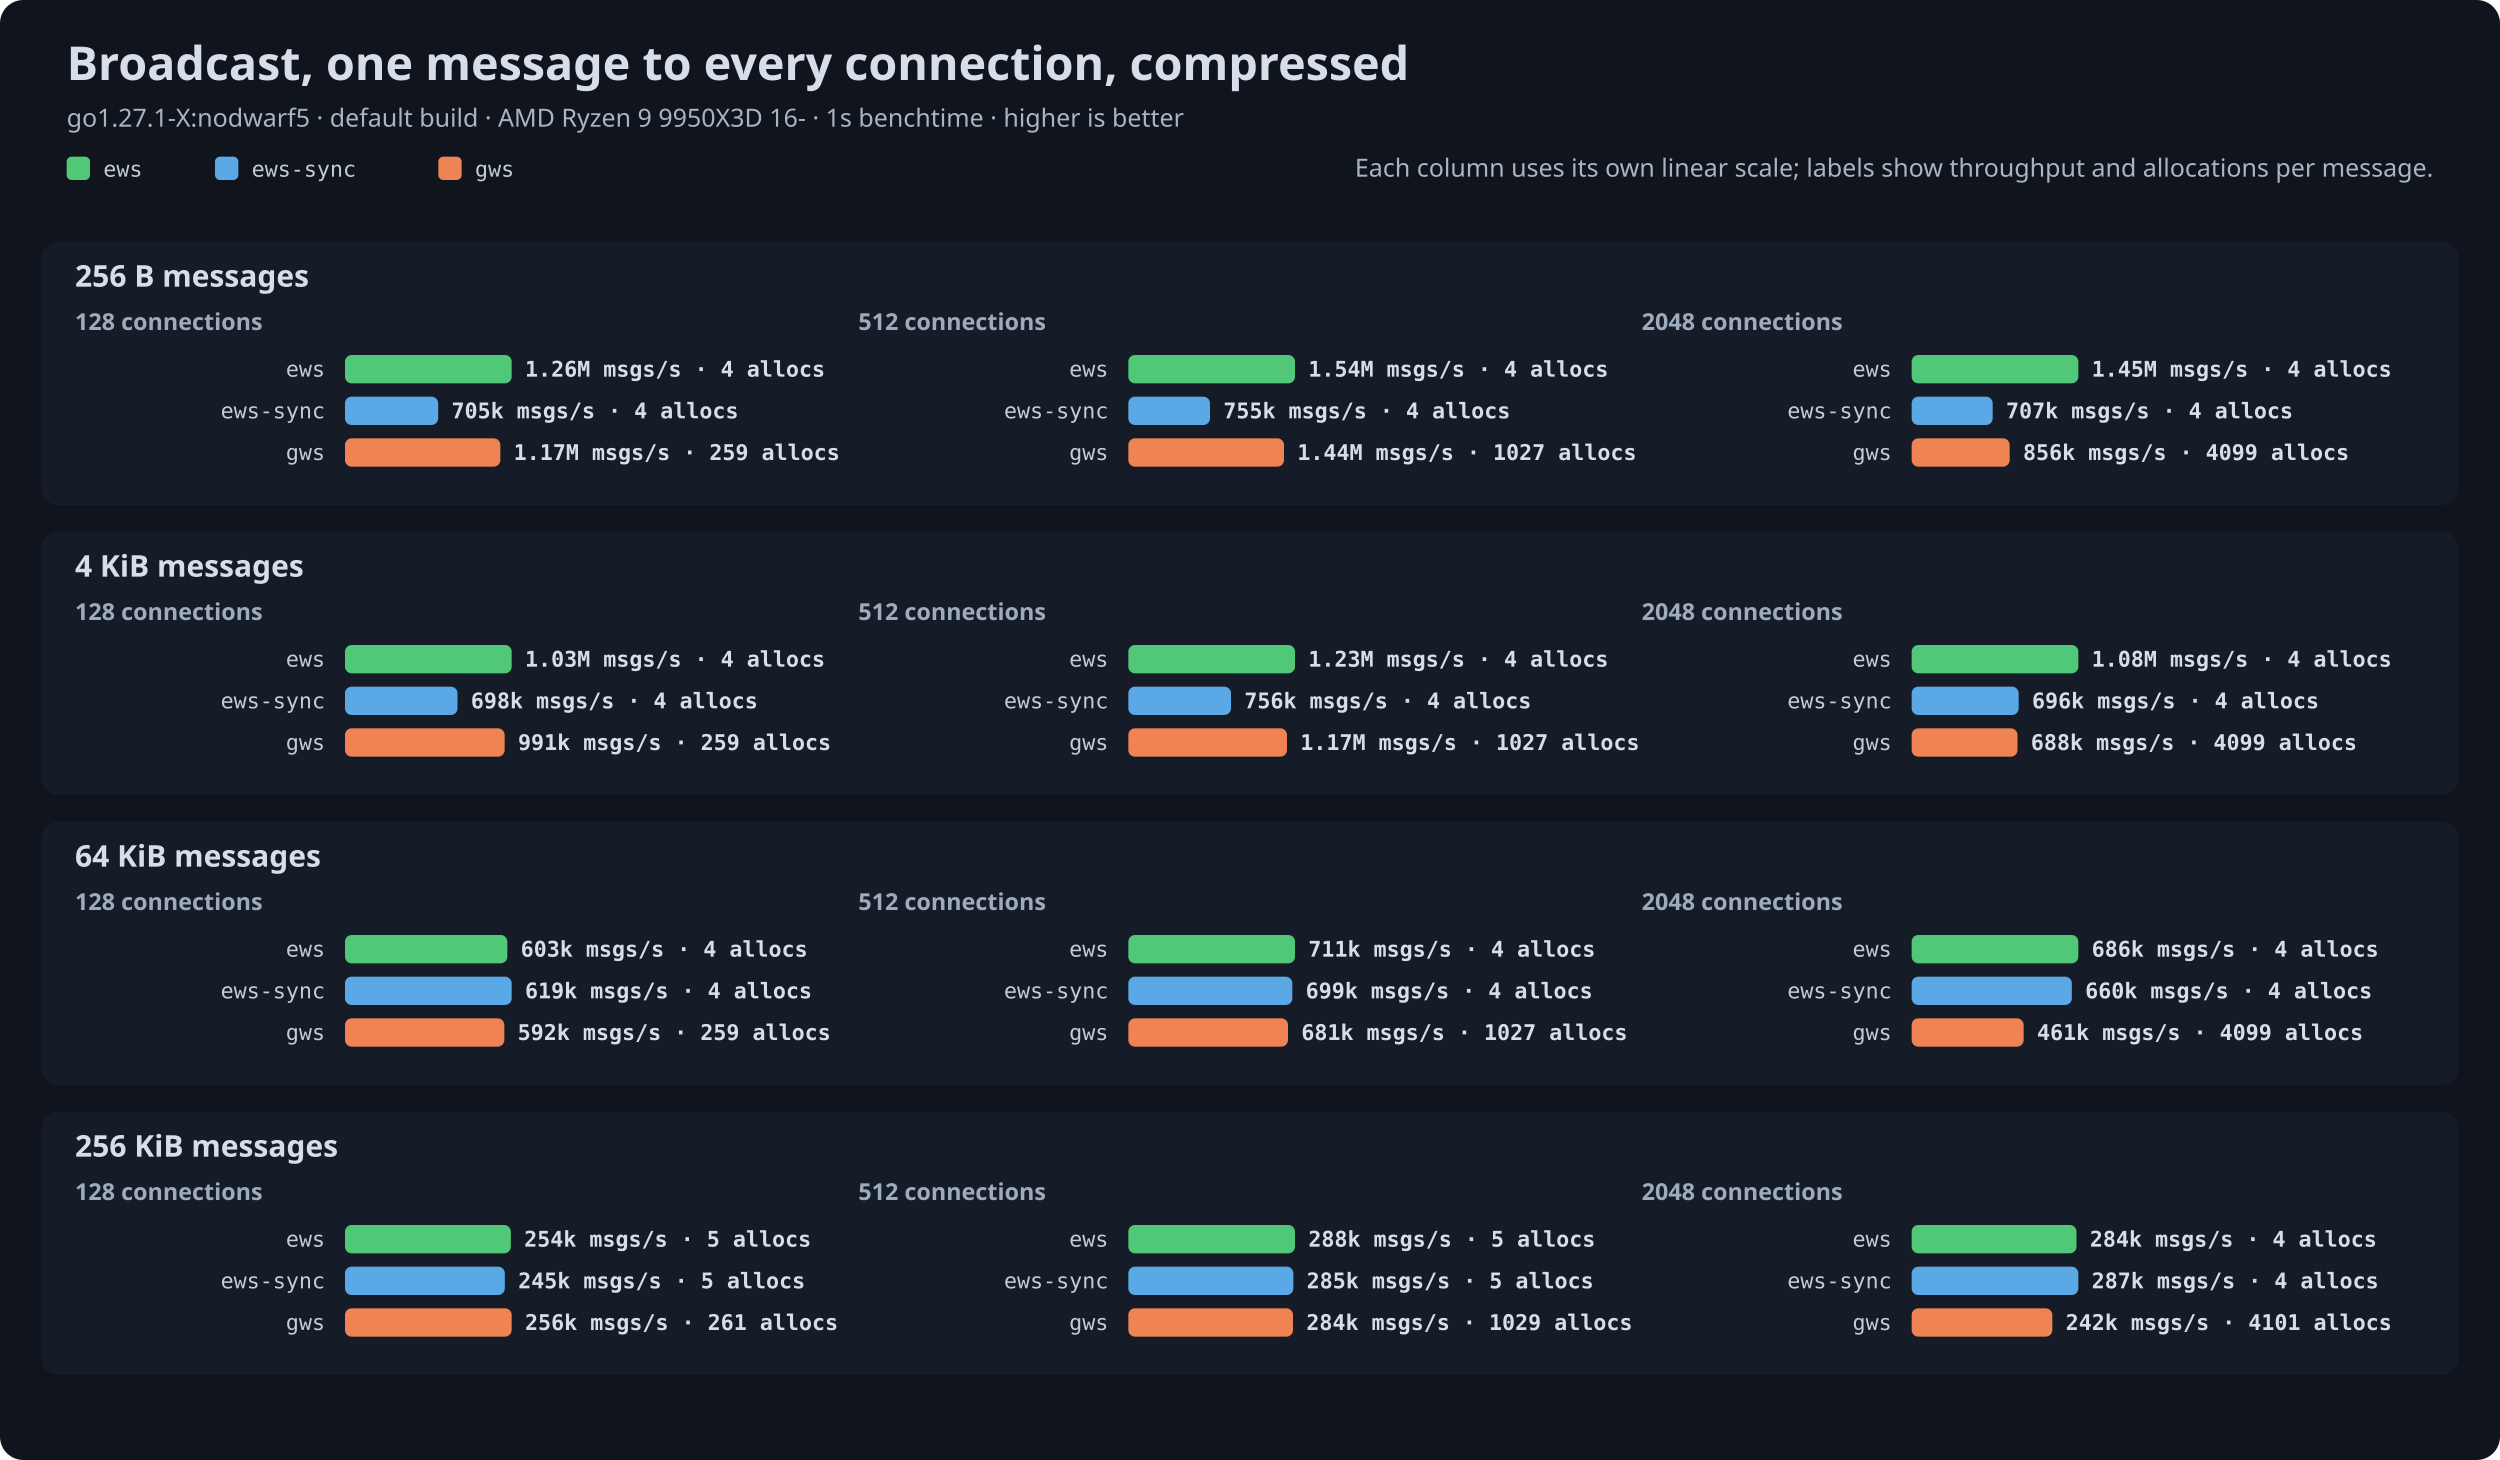
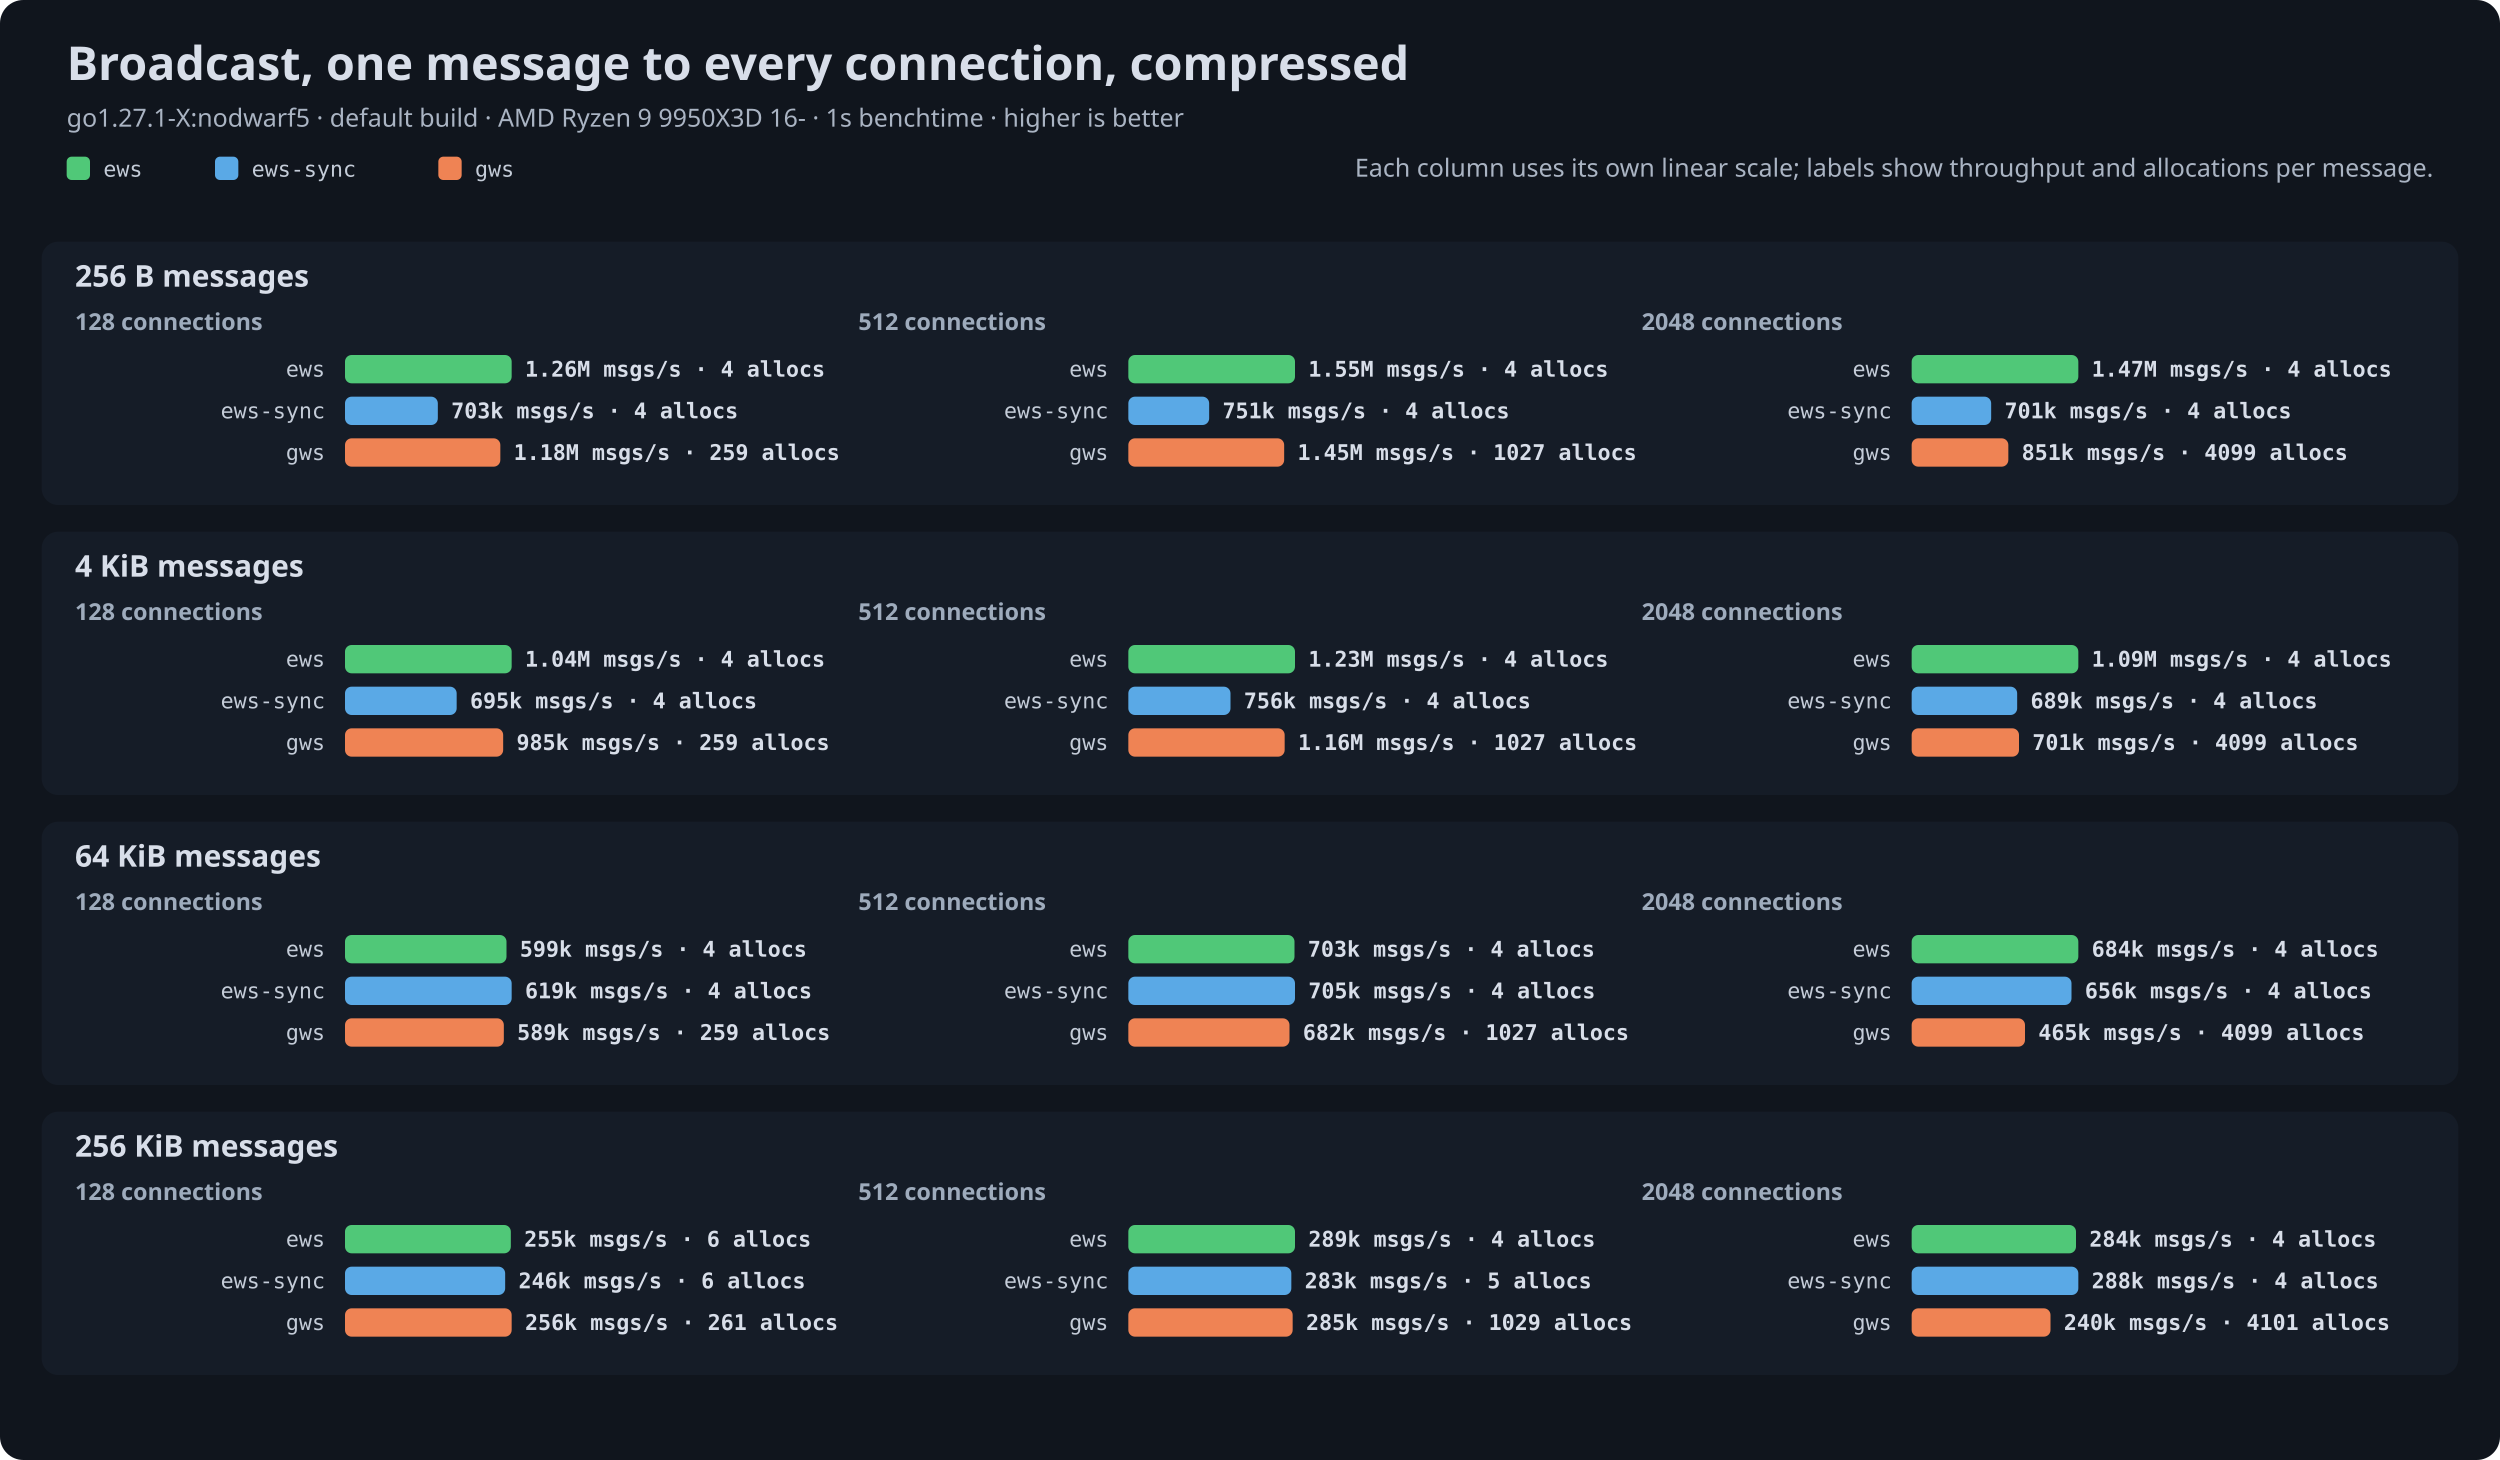
<svg xmlns="http://www.w3.org/2000/svg" width="1500" height="876" viewBox="0 0 1500 876" role="img" aria-labelledby="title desc">
  <style>text{font-family:ui-monospace,SFMono-Regular,Menlo,Consolas,monospace;fill:#d8dee9}.title{font-family:ui-sans-serif,system-ui,sans-serif;font-size:28px;font-weight:700}.subtitle{font-family:ui-sans-serif,system-ui,sans-serif;font-size:15px;fill:#aab4c3}.group{font-family:ui-sans-serif,system-ui,sans-serif;font-size:18px;font-weight:650}.contract{font-family:ui-sans-serif,system-ui,sans-serif;font-size:14px;font-weight:650;fill:#9eabbc}.series{font-size:13px;fill:#c4ccd8}.value{font-size:13px;font-weight:650}.panel{fill:#151c27}</style>
  <rect width="1500" height="876" rx="14" fill="#10151d" />
  <text class="title" x="40" y="48">Broadcast, one message to every connection, compressed</text>
  <text class="subtitle" x="40" y="76">go1.27.1-X:nodwarf5 · default build · AMD Ryzen 9 9950X3D 16- · 1s benchtime · higher is better</text>
  <rect x="40" y="94" width="14" height="14" rx="3" fill="#50c878" />
  <text class="series" x="62" y="106">ews</text>
  <rect x="129" y="94" width="14" height="14" rx="3" fill="#5aa9e6" />
  <text class="series" x="151" y="106">ews-sync</text>
  <rect x="263" y="94" width="14" height="14" rx="3" fill="#ef8354" />
  <text class="series" x="285" y="106">gws</text>
  <text class="subtitle" x="1460" y="106" text-anchor="end">Each column uses its own linear scale; labels show throughput and allocations per message.</text>
  <g transform="translate(0,145)">
    <rect class="panel" x="25" y="0" width="1450" height="158" rx="10" />
    <text class="group" x="45" y="27">256 B messages</text>
    <text class="contract" x="45" y="53">128 connections</text>
    <text class="series" x="195" y="81" text-anchor="end">ews</text>
    <rect x="207" y="68" width="100.0" height="17" rx="4" fill="#50c878" />
    <text class="value" x="315.0" y="81">1.26M msgs/s · 4 allocs</text>
    <text class="series" x="195" y="106" text-anchor="end">ews-sync</text>
-     <rect x="207" y="93" width="55.9" height="17" rx="4" fill="#5aa9e6" />
-     <text class="value" x="270.9" y="106">705k msgs/s · 4 allocs</text>
+     <rect x="207" y="93" width="55.7" height="17" rx="4" fill="#5aa9e6" />
+     <text class="value" x="270.7" y="106">703k msgs/s · 4 allocs</text>
    <text class="series" x="195" y="131" text-anchor="end">gws</text>
    <rect x="207" y="118" width="93.2" height="17" rx="4" fill="#ef8354" />
-     <text class="value" x="308.2" y="131">1.17M msgs/s · 259 allocs</text>
+     <text class="value" x="308.2" y="131">1.18M msgs/s · 259 allocs</text>
    <text class="contract" x="515" y="53">512 connections</text>
    <text class="series" x="665" y="81" text-anchor="end">ews</text>
    <rect x="677" y="68" width="100.0" height="17" rx="4" fill="#50c878" />
-     <text class="value" x="785.0" y="81">1.54M msgs/s · 4 allocs</text>
+     <text class="value" x="785.0" y="81">1.55M msgs/s · 4 allocs</text>
    <text class="series" x="665" y="106" text-anchor="end">ews-sync</text>
-     <rect x="677" y="93" width="49.0" height="17" rx="4" fill="#5aa9e6" />
-     <text class="value" x="734.0" y="106">755k msgs/s · 4 allocs</text>
+     <rect x="677" y="93" width="48.5" height="17" rx="4" fill="#5aa9e6" />
+     <text class="value" x="733.5" y="106">751k msgs/s · 4 allocs</text>
    <text class="series" x="665" y="131" text-anchor="end">gws</text>
-     <rect x="677" y="118" width="93.4" height="17" rx="4" fill="#ef8354" />
-     <text class="value" x="778.4" y="131">1.44M msgs/s · 1027 allocs</text>
+     <rect x="677" y="118" width="93.5" height="17" rx="4" fill="#ef8354" />
+     <text class="value" x="778.5" y="131">1.45M msgs/s · 1027 allocs</text>
    <text class="contract" x="985" y="53">2048 connections</text>
    <text class="series" x="1135" y="81" text-anchor="end">ews</text>
    <rect x="1147" y="68" width="100.0" height="17" rx="4" fill="#50c878" />
-     <text class="value" x="1255.0" y="81">1.45M msgs/s · 4 allocs</text>
+     <text class="value" x="1255.0" y="81">1.47M msgs/s · 4 allocs</text>
    <text class="series" x="1135" y="106" text-anchor="end">ews-sync</text>
-     <rect x="1147" y="93" width="48.6" height="17" rx="4" fill="#5aa9e6" />
-     <text class="value" x="1203.6" y="106">707k msgs/s · 4 allocs</text>
+     <rect x="1147" y="93" width="47.7" height="17" rx="4" fill="#5aa9e6" />
+     <text class="value" x="1202.7" y="106">701k msgs/s · 4 allocs</text>
    <text class="series" x="1135" y="131" text-anchor="end">gws</text>
-     <rect x="1147" y="118" width="58.8" height="17" rx="4" fill="#ef8354" />
-     <text class="value" x="1213.8" y="131">856k msgs/s · 4099 allocs</text>
+     <rect x="1147" y="118" width="58.0" height="17" rx="4" fill="#ef8354" />
+     <text class="value" x="1213.0" y="131">851k msgs/s · 4099 allocs</text>
  </g>
  <g transform="translate(0,319)">
    <rect class="panel" x="25" y="0" width="1450" height="158" rx="10" />
    <text class="group" x="45" y="27">4 KiB messages</text>
    <text class="contract" x="45" y="53">128 connections</text>
    <text class="series" x="195" y="81" text-anchor="end">ews</text>
    <rect x="207" y="68" width="100.0" height="17" rx="4" fill="#50c878" />
-     <text class="value" x="315.0" y="81">1.03M msgs/s · 4 allocs</text>
+     <text class="value" x="315.0" y="81">1.04M msgs/s · 4 allocs</text>
    <text class="series" x="195" y="106" text-anchor="end">ews-sync</text>
-     <rect x="207" y="93" width="67.5" height="17" rx="4" fill="#5aa9e6" />
-     <text class="value" x="282.5" y="106">698k msgs/s · 4 allocs</text>
+     <rect x="207" y="93" width="67.0" height="17" rx="4" fill="#5aa9e6" />
+     <text class="value" x="282.0" y="106">695k msgs/s · 4 allocs</text>
    <text class="series" x="195" y="131" text-anchor="end">gws</text>
-     <rect x="207" y="118" width="95.8" height="17" rx="4" fill="#ef8354" />
-     <text class="value" x="310.8" y="131">991k msgs/s · 259 allocs</text>
+     <rect x="207" y="118" width="94.9" height="17" rx="4" fill="#ef8354" />
+     <text class="value" x="309.9" y="131">985k msgs/s · 259 allocs</text>
    <text class="contract" x="515" y="53">512 connections</text>
    <text class="series" x="665" y="81" text-anchor="end">ews</text>
    <rect x="677" y="68" width="100.0" height="17" rx="4" fill="#50c878" />
    <text class="value" x="785.0" y="81">1.23M msgs/s · 4 allocs</text>
    <text class="series" x="665" y="106" text-anchor="end">ews-sync</text>
-     <rect x="677" y="93" width="61.6" height="17" rx="4" fill="#5aa9e6" />
-     <text class="value" x="746.6" y="106">756k msgs/s · 4 allocs</text>
+     <rect x="677" y="93" width="61.3" height="17" rx="4" fill="#5aa9e6" />
+     <text class="value" x="746.3" y="106">756k msgs/s · 4 allocs</text>
    <text class="series" x="665" y="131" text-anchor="end">gws</text>
-     <rect x="677" y="118" width="95.2" height="17" rx="4" fill="#ef8354" />
-     <text class="value" x="780.2" y="131">1.17M msgs/s · 1027 allocs</text>
+     <rect x="677" y="118" width="93.8" height="17" rx="4" fill="#ef8354" />
+     <text class="value" x="778.8" y="131">1.16M msgs/s · 1027 allocs</text>
    <text class="contract" x="985" y="53">2048 connections</text>
    <text class="series" x="1135" y="81" text-anchor="end">ews</text>
    <rect x="1147" y="68" width="100.0" height="17" rx="4" fill="#50c878" />
-     <text class="value" x="1255.0" y="81">1.08M msgs/s · 4 allocs</text>
+     <text class="value" x="1255.0" y="81">1.09M msgs/s · 4 allocs</text>
    <text class="series" x="1135" y="106" text-anchor="end">ews-sync</text>
-     <rect x="1147" y="93" width="64.2" height="17" rx="4" fill="#5aa9e6" />
-     <text class="value" x="1219.2" y="106">696k msgs/s · 4 allocs</text>
+     <rect x="1147" y="93" width="63.3" height="17" rx="4" fill="#5aa9e6" />
+     <text class="value" x="1218.3" y="106">689k msgs/s · 4 allocs</text>
    <text class="series" x="1135" y="131" text-anchor="end">gws</text>
-     <rect x="1147" y="118" width="63.5" height="17" rx="4" fill="#ef8354" />
-     <text class="value" x="1218.5" y="131">688k msgs/s · 4099 allocs</text>
+     <rect x="1147" y="118" width="64.4" height="17" rx="4" fill="#ef8354" />
+     <text class="value" x="1219.4" y="131">701k msgs/s · 4099 allocs</text>
  </g>
  <g transform="translate(0,493)">
    <rect class="panel" x="25" y="0" width="1450" height="158" rx="10" />
    <text class="group" x="45" y="27">64 KiB messages</text>
    <text class="contract" x="45" y="53">128 connections</text>
    <text class="series" x="195" y="81" text-anchor="end">ews</text>
-     <rect x="207" y="68" width="97.4" height="17" rx="4" fill="#50c878" />
-     <text class="value" x="312.4" y="81">603k msgs/s · 4 allocs</text>
+     <rect x="207" y="68" width="96.9" height="17" rx="4" fill="#50c878" />
+     <text class="value" x="311.9" y="81">599k msgs/s · 4 allocs</text>
    <text class="series" x="195" y="106" text-anchor="end">ews-sync</text>
    <rect x="207" y="93" width="100.0" height="17" rx="4" fill="#5aa9e6" />
    <text class="value" x="315.0" y="106">619k msgs/s · 4 allocs</text>
    <text class="series" x="195" y="131" text-anchor="end">gws</text>
-     <rect x="207" y="118" width="95.6" height="17" rx="4" fill="#ef8354" />
-     <text class="value" x="310.6" y="131">592k msgs/s · 259 allocs</text>
+     <rect x="207" y="118" width="95.3" height="17" rx="4" fill="#ef8354" />
+     <text class="value" x="310.3" y="131">589k msgs/s · 259 allocs</text>
    <text class="contract" x="515" y="53">512 connections</text>
    <text class="series" x="665" y="81" text-anchor="end">ews</text>
-     <rect x="677" y="68" width="100.0" height="17" rx="4" fill="#50c878" />
-     <text class="value" x="785.0" y="81">711k msgs/s · 4 allocs</text>
+     <rect x="677" y="68" width="99.7" height="17" rx="4" fill="#50c878" />
+     <text class="value" x="784.7" y="81">703k msgs/s · 4 allocs</text>
    <text class="series" x="665" y="106" text-anchor="end">ews-sync</text>
-     <rect x="677" y="93" width="98.4" height="17" rx="4" fill="#5aa9e6" />
-     <text class="value" x="783.4" y="106">699k msgs/s · 4 allocs</text>
+     <rect x="677" y="93" width="100.0" height="17" rx="4" fill="#5aa9e6" />
+     <text class="value" x="785.0" y="106">705k msgs/s · 4 allocs</text>
    <text class="series" x="665" y="131" text-anchor="end">gws</text>
-     <rect x="677" y="118" width="95.8" height="17" rx="4" fill="#ef8354" />
-     <text class="value" x="780.8" y="131">681k msgs/s · 1027 allocs</text>
+     <rect x="677" y="118" width="96.7" height="17" rx="4" fill="#ef8354" />
+     <text class="value" x="781.7" y="131">682k msgs/s · 1027 allocs</text>
    <text class="contract" x="985" y="53">2048 connections</text>
    <text class="series" x="1135" y="81" text-anchor="end">ews</text>
    <rect x="1147" y="68" width="100.0" height="17" rx="4" fill="#50c878" />
-     <text class="value" x="1255.0" y="81">686k msgs/s · 4 allocs</text>
+     <text class="value" x="1255.0" y="81">684k msgs/s · 4 allocs</text>
    <text class="series" x="1135" y="106" text-anchor="end">ews-sync</text>
-     <rect x="1147" y="93" width="96.1" height="17" rx="4" fill="#5aa9e6" />
-     <text class="value" x="1251.1" y="106">660k msgs/s · 4 allocs</text>
+     <rect x="1147" y="93" width="95.9" height="17" rx="4" fill="#5aa9e6" />
+     <text class="value" x="1250.9" y="106">656k msgs/s · 4 allocs</text>
    <text class="series" x="1135" y="131" text-anchor="end">gws</text>
-     <rect x="1147" y="118" width="67.2" height="17" rx="4" fill="#ef8354" />
-     <text class="value" x="1222.2" y="131">461k msgs/s · 4099 allocs</text>
+     <rect x="1147" y="118" width="68.0" height="17" rx="4" fill="#ef8354" />
+     <text class="value" x="1223.0" y="131">465k msgs/s · 4099 allocs</text>
  </g>
  <g transform="translate(0,667)">
    <rect class="panel" x="25" y="0" width="1450" height="158" rx="10" />
    <text class="group" x="45" y="27">256 KiB messages</text>
    <text class="contract" x="45" y="53">128 connections</text>
    <text class="series" x="195" y="81" text-anchor="end">ews</text>
    <rect x="207" y="68" width="99.5" height="17" rx="4" fill="#50c878" />
-     <text class="value" x="314.5" y="81">254k msgs/s · 5 allocs</text>
+     <text class="value" x="314.5" y="81">255k msgs/s · 6 allocs</text>
    <text class="series" x="195" y="106" text-anchor="end">ews-sync</text>
-     <rect x="207" y="93" width="95.9" height="17" rx="4" fill="#5aa9e6" />
-     <text class="value" x="310.9" y="106">245k msgs/s · 5 allocs</text>
+     <rect x="207" y="93" width="96.1" height="17" rx="4" fill="#5aa9e6" />
+     <text class="value" x="311.1" y="106">246k msgs/s · 6 allocs</text>
    <text class="series" x="195" y="131" text-anchor="end">gws</text>
    <rect x="207" y="118" width="100.0" height="17" rx="4" fill="#ef8354" />
    <text class="value" x="315.0" y="131">256k msgs/s · 261 allocs</text>
    <text class="contract" x="515" y="53">512 connections</text>
    <text class="series" x="665" y="81" text-anchor="end">ews</text>
    <rect x="677" y="68" width="100.0" height="17" rx="4" fill="#50c878" />
-     <text class="value" x="785.0" y="81">288k msgs/s · 5 allocs</text>
+     <text class="value" x="785.0" y="81">289k msgs/s · 4 allocs</text>
    <text class="series" x="665" y="106" text-anchor="end">ews-sync</text>
-     <rect x="677" y="93" width="99.0" height="17" rx="4" fill="#5aa9e6" />
-     <text class="value" x="784.0" y="106">285k msgs/s · 5 allocs</text>
+     <rect x="677" y="93" width="97.8" height="17" rx="4" fill="#5aa9e6" />
+     <text class="value" x="782.8" y="106">283k msgs/s · 5 allocs</text>
    <text class="series" x="665" y="131" text-anchor="end">gws</text>
-     <rect x="677" y="118" width="98.8" height="17" rx="4" fill="#ef8354" />
-     <text class="value" x="783.8" y="131">284k msgs/s · 1029 allocs</text>
+     <rect x="677" y="118" width="98.6" height="17" rx="4" fill="#ef8354" />
+     <text class="value" x="783.6" y="131">285k msgs/s · 1029 allocs</text>
    <text class="contract" x="985" y="53">2048 connections</text>
    <text class="series" x="1135" y="81" text-anchor="end">ews</text>
-     <rect x="1147" y="68" width="98.9" height="17" rx="4" fill="#50c878" />
-     <text class="value" x="1253.9" y="81">284k msgs/s · 4 allocs</text>
+     <rect x="1147" y="68" width="98.6" height="17" rx="4" fill="#50c878" />
+     <text class="value" x="1253.6" y="81">284k msgs/s · 4 allocs</text>
    <text class="series" x="1135" y="106" text-anchor="end">ews-sync</text>
    <rect x="1147" y="93" width="100.0" height="17" rx="4" fill="#5aa9e6" />
-     <text class="value" x="1255.0" y="106">287k msgs/s · 4 allocs</text>
+     <text class="value" x="1255.0" y="106">288k msgs/s · 4 allocs</text>
    <text class="series" x="1135" y="131" text-anchor="end">gws</text>
-     <rect x="1147" y="118" width="84.4" height="17" rx="4" fill="#ef8354" />
-     <text class="value" x="1239.4" y="131">242k msgs/s · 4101 allocs</text>
+     <rect x="1147" y="118" width="83.3" height="17" rx="4" fill="#ef8354" />
+     <text class="value" x="1238.3" y="131">240k msgs/s · 4101 allocs</text>
  </g>
</svg>
